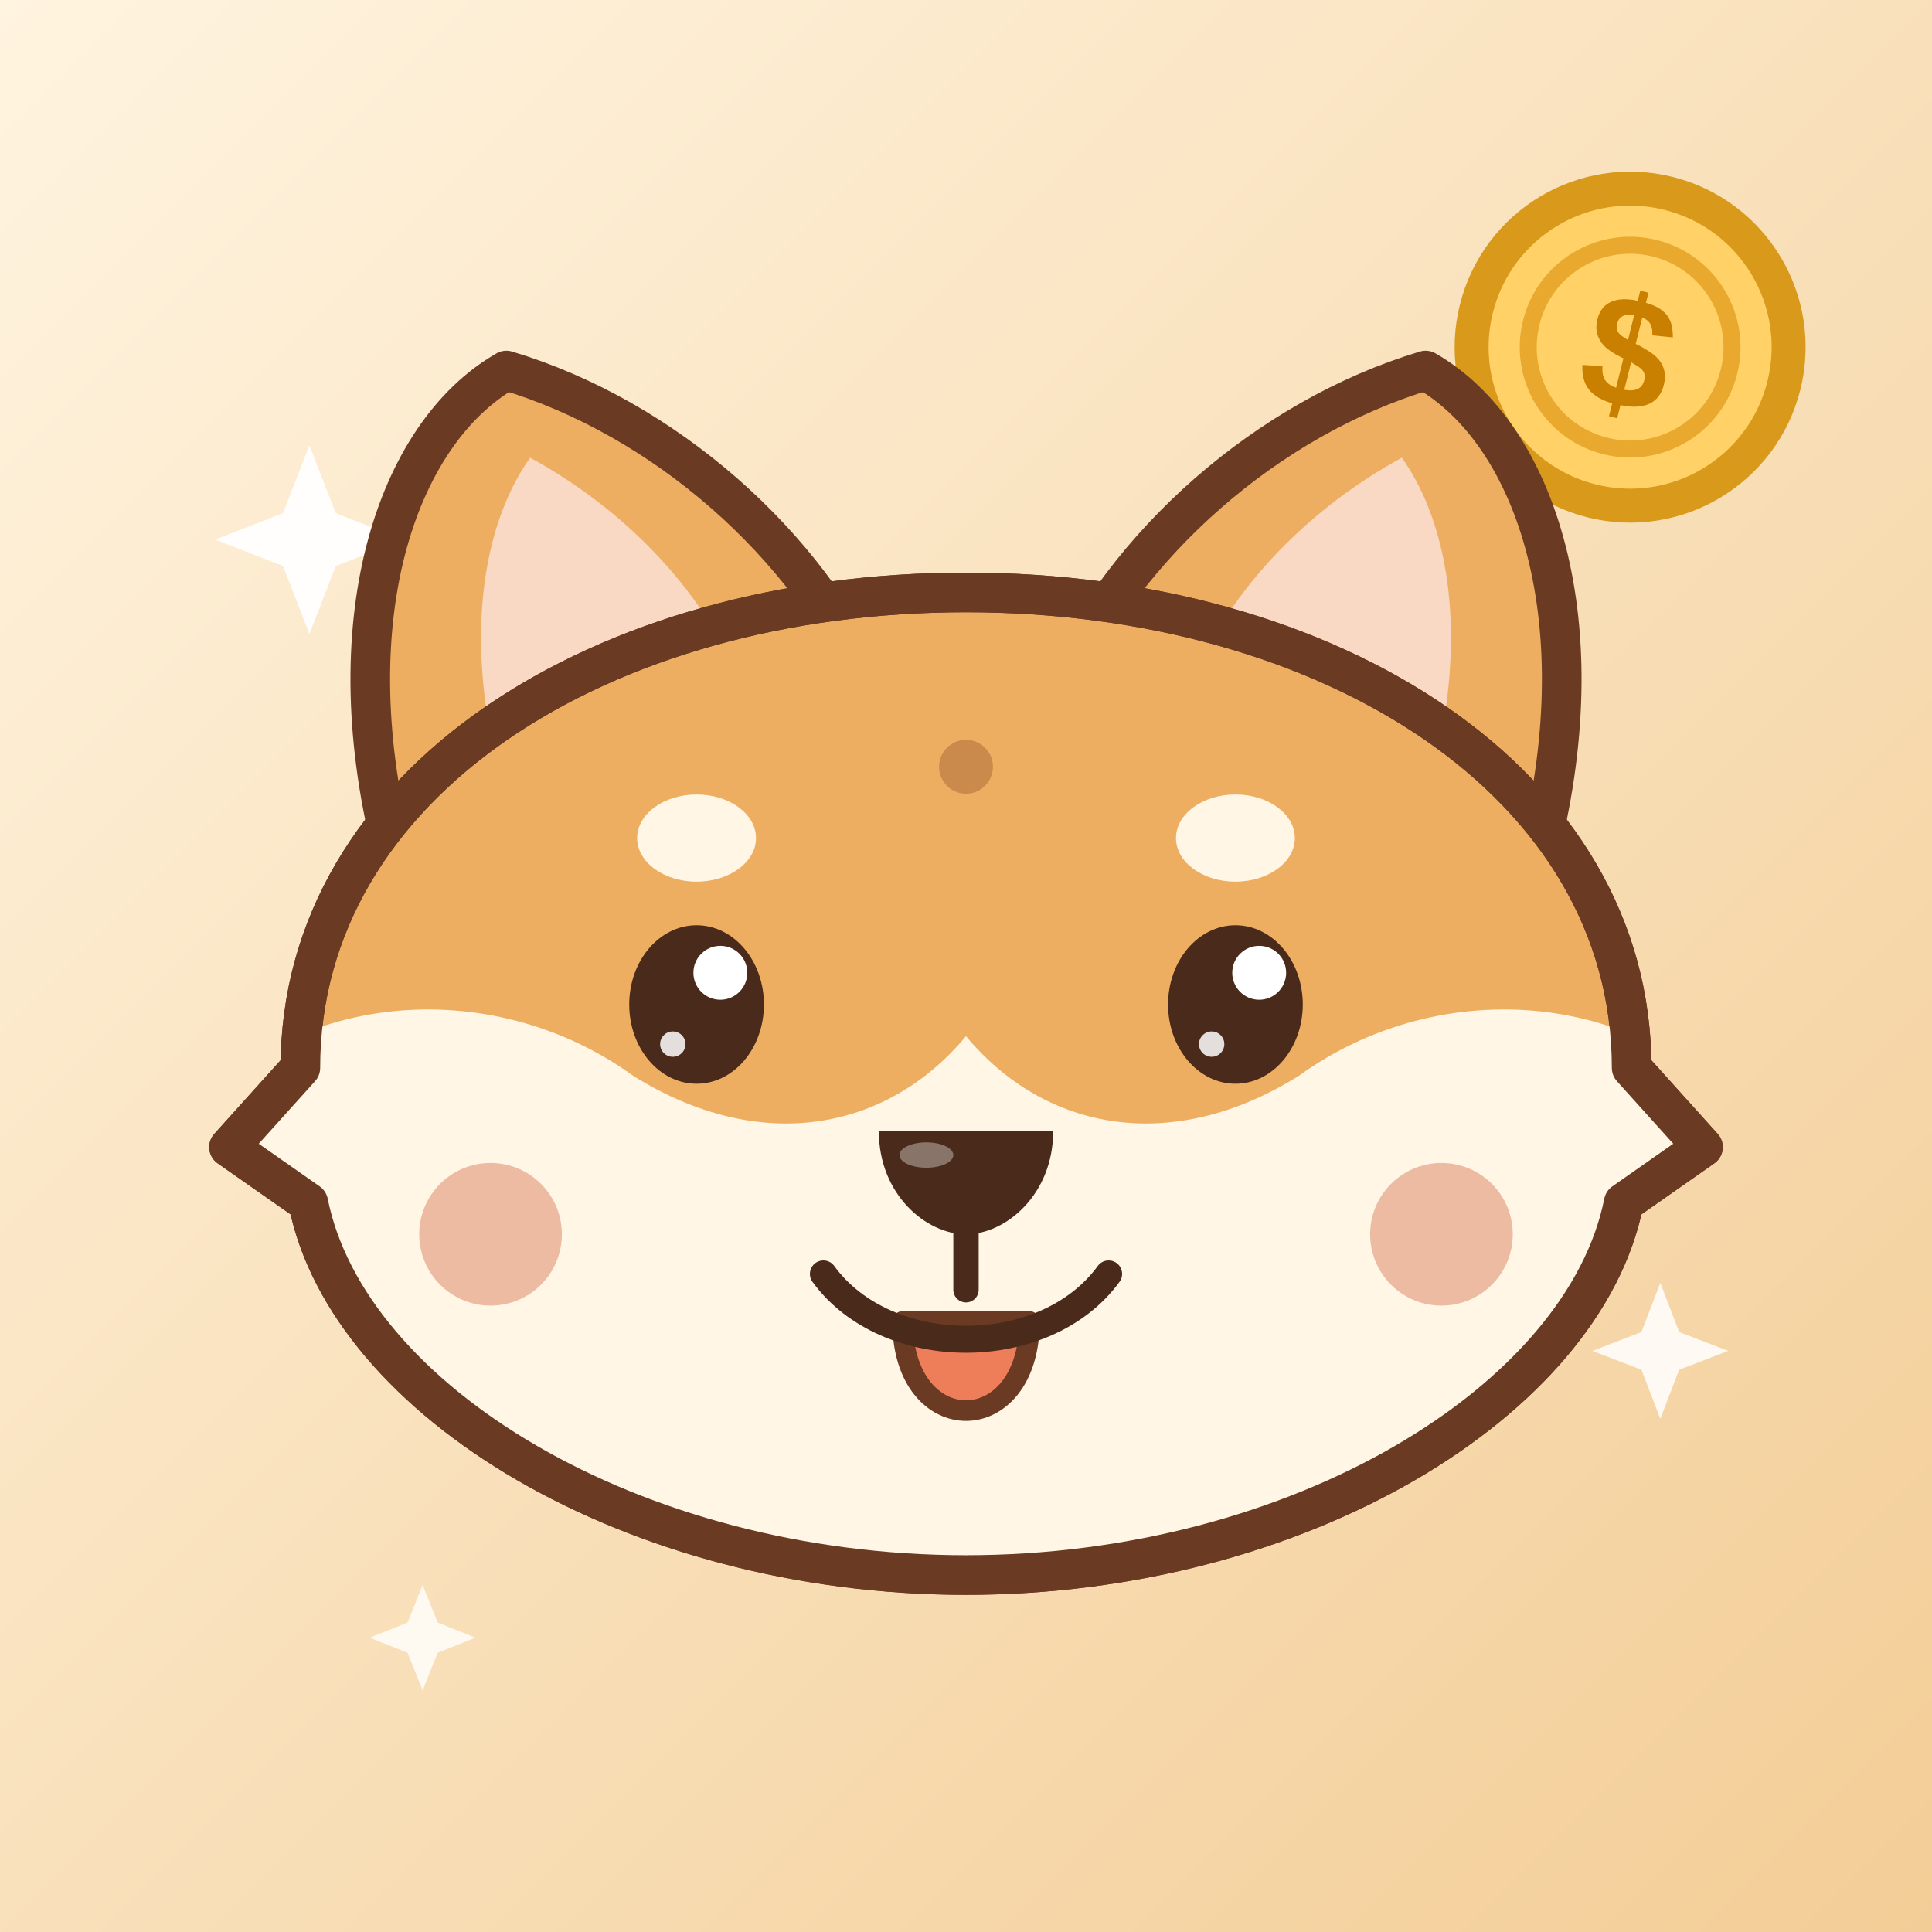
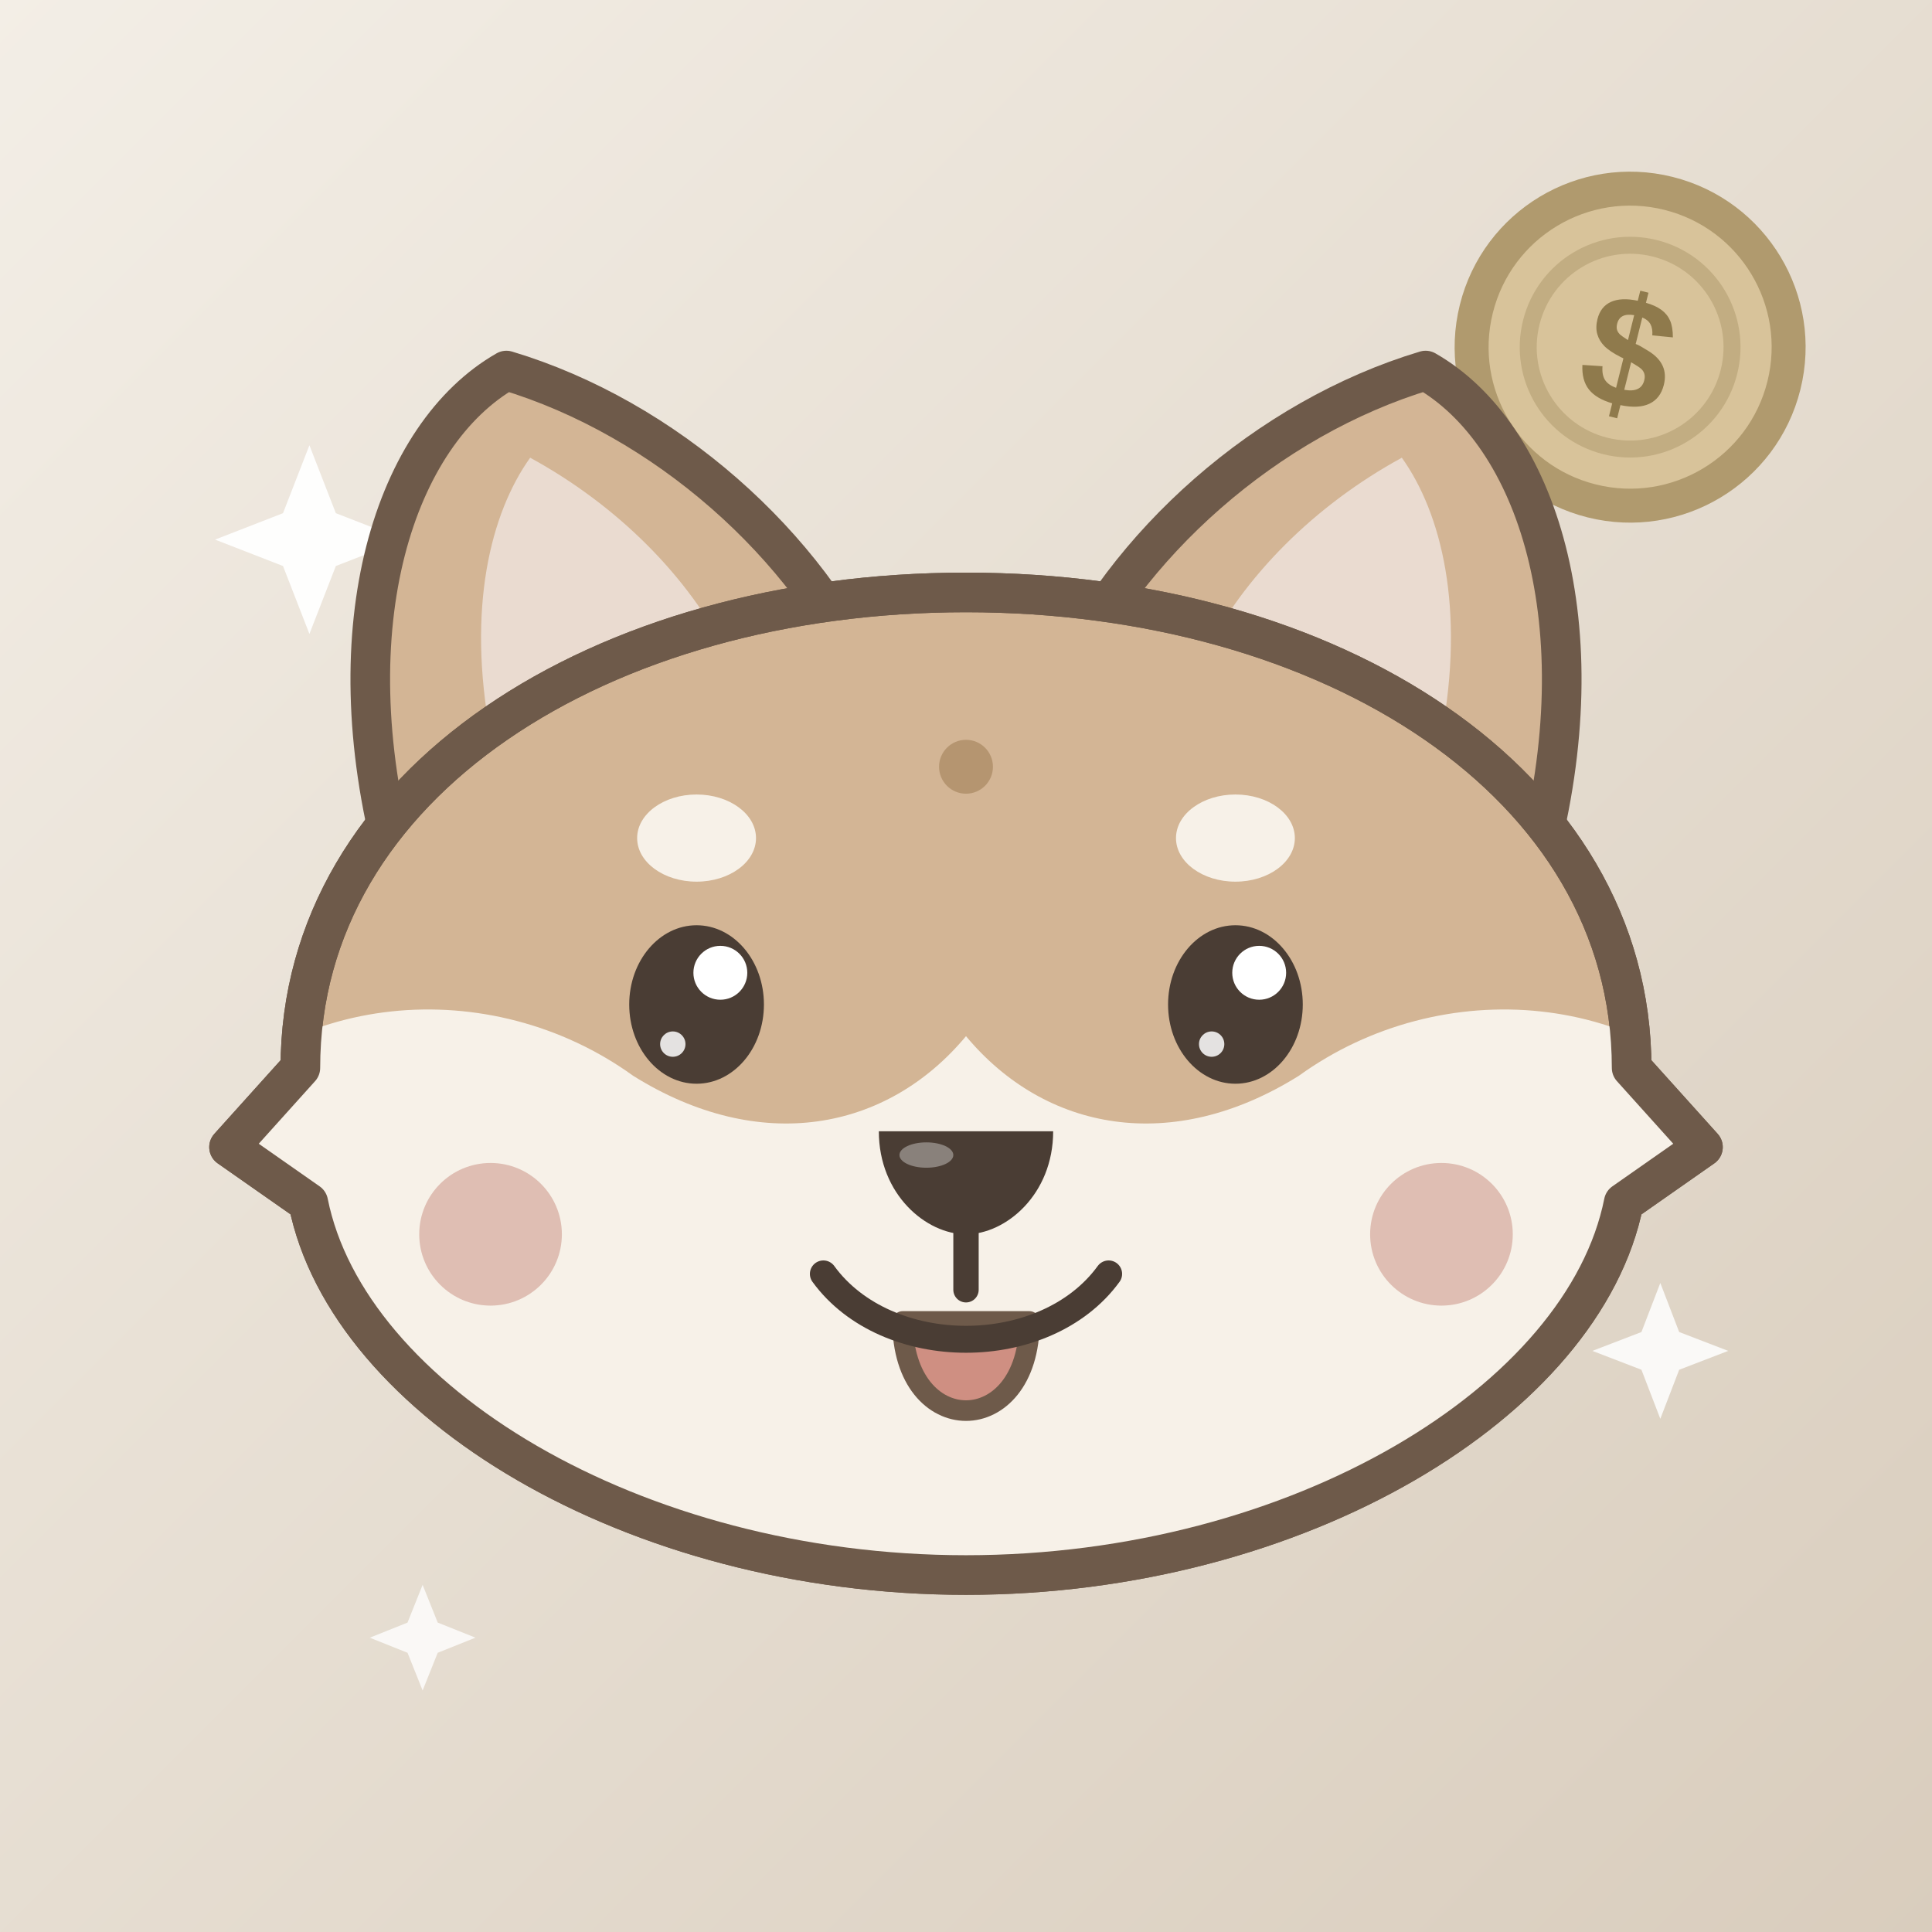
<svg xmlns="http://www.w3.org/2000/svg" viewBox="0 0 512 512" width="512" height="512">
  <defs>
    <linearGradient id="bg" x1="0" y1="0" x2="1" y2="1">
-       <stop offset="0" stop-color="#fff4e0" />
-       <stop offset="1" stop-color="#f3cd96" />
+       <stop offset="0" stop-color="#f3eee6" />
+       <stop offset="1" stop-color="#d9cdbd" />
    </linearGradient>
    <path id="face" d="M100 50 C146 50 184 74 184 110 L193 120 L183 127 C178 152 142 174 100 174 C58 174 22 152 17 127 L7 120 L16 110 C16 74 54 50 100 50 Z" />
    <clipPath id="faceclip">
      <use href="#face" />
    </clipPath>
  </defs>
  <rect width="512" height="512" fill="url(#bg)" />
  <path d="M82 118l7 18 18 7-18 7-7 18-7-18-18-7 18-7z" fill="#fff" opacity=".95" />
  <path d="M440 340l5 13 13 5-13 5-5 13-5-13-13-5 13-5z" fill="#fff" opacity=".85" />
  <path d="M112 420l4 10 10 4-10 4-4 10-4-10-10-4 10-4z" fill="#fff" opacity=".8" />
  <g transform="rotate(14 432 92)">
-     <circle cx="432" cy="92" r="42" fill="#ffd166" stroke="#d99a1c" stroke-width="9" />
-     <circle cx="432" cy="92" r="27" fill="none" stroke="#e8a92e" stroke-width="4.5" />
-     <text x="432" y="108" font-family="Arial, sans-serif" font-size="42" font-weight="700" text-anchor="middle" fill="#c97f00">$</text>
+     <circle cx="432" cy="92" r="42" fill="#d8c39a" stroke="#b09a6e" stroke-width="9" />
+     <circle cx="432" cy="92" r="27" fill="none" stroke="#c2ad82" stroke-width="4.5" />
+     <text x="432" y="108" font-family="Arial, sans-serif" font-size="42" font-weight="700" text-anchor="middle" fill="#8f7a4c">$</text>
  </g>
  <g transform="translate(46 52) scale(2.1)">
-     <g stroke="#6b3a22" stroke-width="5" stroke-linejoin="round" stroke-linecap="round">
-       <path d="M28 84 C20 54 28 30 42 22 C62 28 80 44 88 62 Z" fill="#eeae62" />
-       <path d="M172 84 C180 54 172 30 158 22 C138 28 120 44 112 62 Z" fill="#eeae62" />
-       <path d="M40 68 C37 52 40 40 45 33 C56 39 65 48 70 58 Z" fill="#f9d9c4" stroke="none" />
-       <path d="M160 68 C163 52 160 40 155 33 C144 39 135 48 130 58 Z" fill="#f9d9c4" stroke="none" />
-       <use href="#face" fill="#eeae62" />
+     <g stroke="#6e5a4a" stroke-width="5" stroke-linejoin="round" stroke-linecap="round">
+       <path d="M28 84 C20 54 28 30 42 22 C62 28 80 44 88 62 Z" fill="#d3b595" />
+       <path d="M172 84 C180 54 172 30 158 22 C138 28 120 44 112 62 Z" fill="#d3b595" />
+       <path d="M40 68 C37 52 40 40 45 33 C56 39 65 48 70 58 Z" fill="#eadbd0" stroke="none" />
+       <path d="M160 68 C163 52 160 40 155 33 C144 39 135 48 130 58 Z" fill="#eadbd0" stroke="none" />
+       <use href="#face" fill="#d3b595" />
      <g clip-path="url(#faceclip)" stroke="none">
-         <path d="M0 118 C14 100 40 98 58 111 C74 121 90 118 100 106 C110 118 126 121 142 111 C160 98 186 100 200 118 L200 190 L0 190 Z" fill="#fff6e6" />
+         <path d="M0 118 C14 100 40 98 58 111 C74 121 90 118 100 106 C110 118 126 121 142 111 C160 98 186 100 200 118 L200 190 L0 190 Z" fill="#f7f1e8" />
      </g>
      <use href="#face" fill="none" />
    </g>
-     <ellipse cx="66" cy="81" rx="7.5" ry="5.5" fill="#fff6e6" />
-     <ellipse cx="134" cy="81" rx="7.5" ry="5.5" fill="#fff6e6" />
-     <circle cx="100" cy="72" r="3.4" fill="#c98a4c" />
-     <ellipse cx="66" cy="102" rx="8.5" ry="10" fill="#4a2a1a" />
-     <ellipse cx="134" cy="102" rx="8.5" ry="10" fill="#4a2a1a" />
+     <ellipse cx="66" cy="81" rx="7.5" ry="5.5" fill="#f7f1e8" />
+     <ellipse cx="134" cy="81" rx="7.5" ry="5.5" fill="#f7f1e8" />
+     <circle cx="100" cy="72" r="3.4" fill="#b59570" />
+     <ellipse cx="66" cy="102" rx="8.5" ry="10" fill="#4a3d34" />
+     <ellipse cx="134" cy="102" rx="8.5" ry="10" fill="#4a3d34" />
    <circle cx="69" cy="98" r="3.4" fill="#fff" />
    <circle cx="137" cy="98" r="3.4" fill="#fff" />
    <circle cx="63" cy="107" r="1.6" fill="#fff" opacity=".85" />
    <circle cx="131" cy="107" r="1.6" fill="#fff" opacity=".85" />
-     <circle cx="40" cy="131" r="9" fill="#e5a283" opacity=".7" />
-     <circle cx="160" cy="131" r="9" fill="#e5a283" opacity=".7" />
-     <path d="M92 142 C92 157 108 157 108 142 Z" fill="#ee7d5a" stroke="#6b3a22" stroke-width="2.6" stroke-linejoin="round" />
-     <path d="M82 136 C90 147 110 147 118 136" fill="none" stroke="#4a2a1a" stroke-width="3.4" stroke-linecap="round" />
-     <path d="M100 130 v8" stroke="#4a2a1a" stroke-width="3.2" stroke-linecap="round" />
-     <path d="M89 118 h22 c0 8 -6 13 -11 13 c-5 0 -11 -5 -11 -13 z" fill="#4a2a1a" />
+     <circle cx="40" cy="131" r="9" fill="#d4a89c" opacity=".7" />
+     <circle cx="160" cy="131" r="9" fill="#d4a89c" opacity=".7" />
+     <path d="M92 142 C92 157 108 157 108 142 Z" fill="#cf8f82" stroke="#6e5a4a" stroke-width="2.6" stroke-linejoin="round" />
+     <path d="M82 136 C90 147 110 147 118 136" fill="none" stroke="#4a3d34" stroke-width="3.4" stroke-linecap="round" />
+     <path d="M100 130 v8" stroke="#4a3d34" stroke-width="3.2" stroke-linecap="round" />
+     <path d="M89 118 h22 c0 8 -6 13 -11 13 c-5 0 -11 -5 -11 -13 z" fill="#4a3d34" />
    <ellipse cx="95" cy="121" rx="3.4" ry="1.6" fill="#fff" opacity=".35" />
  </g>
</svg>
